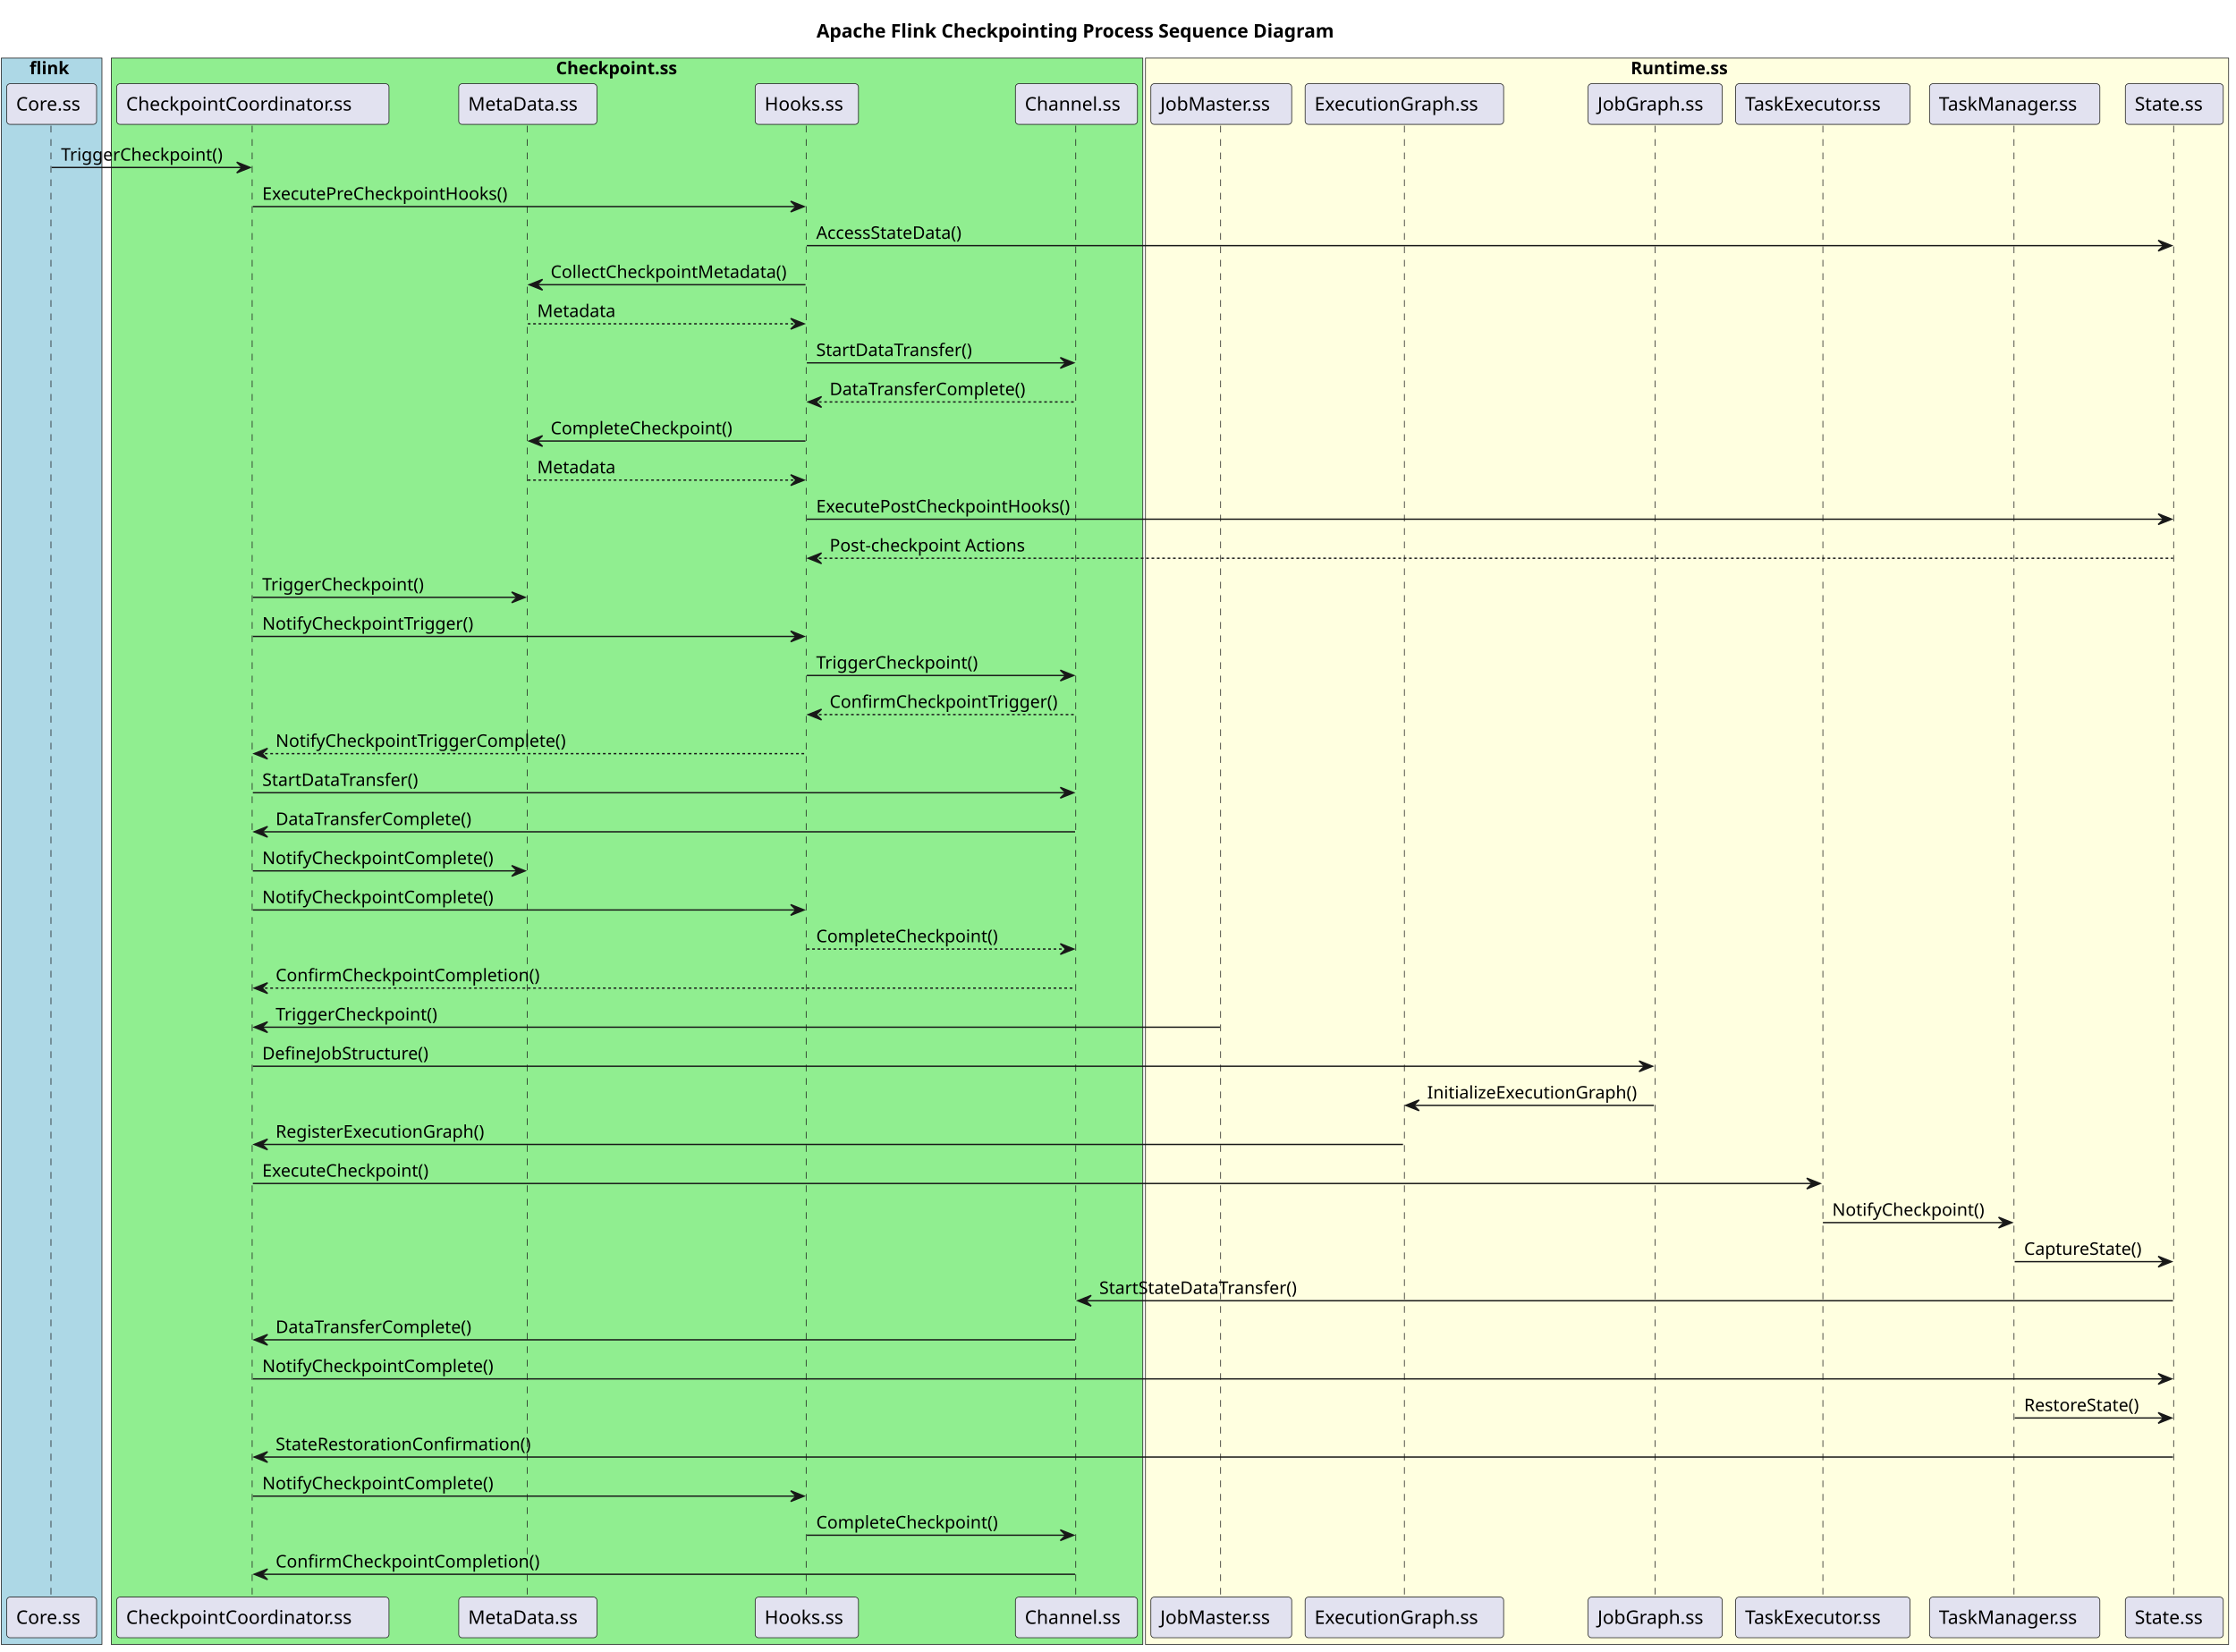
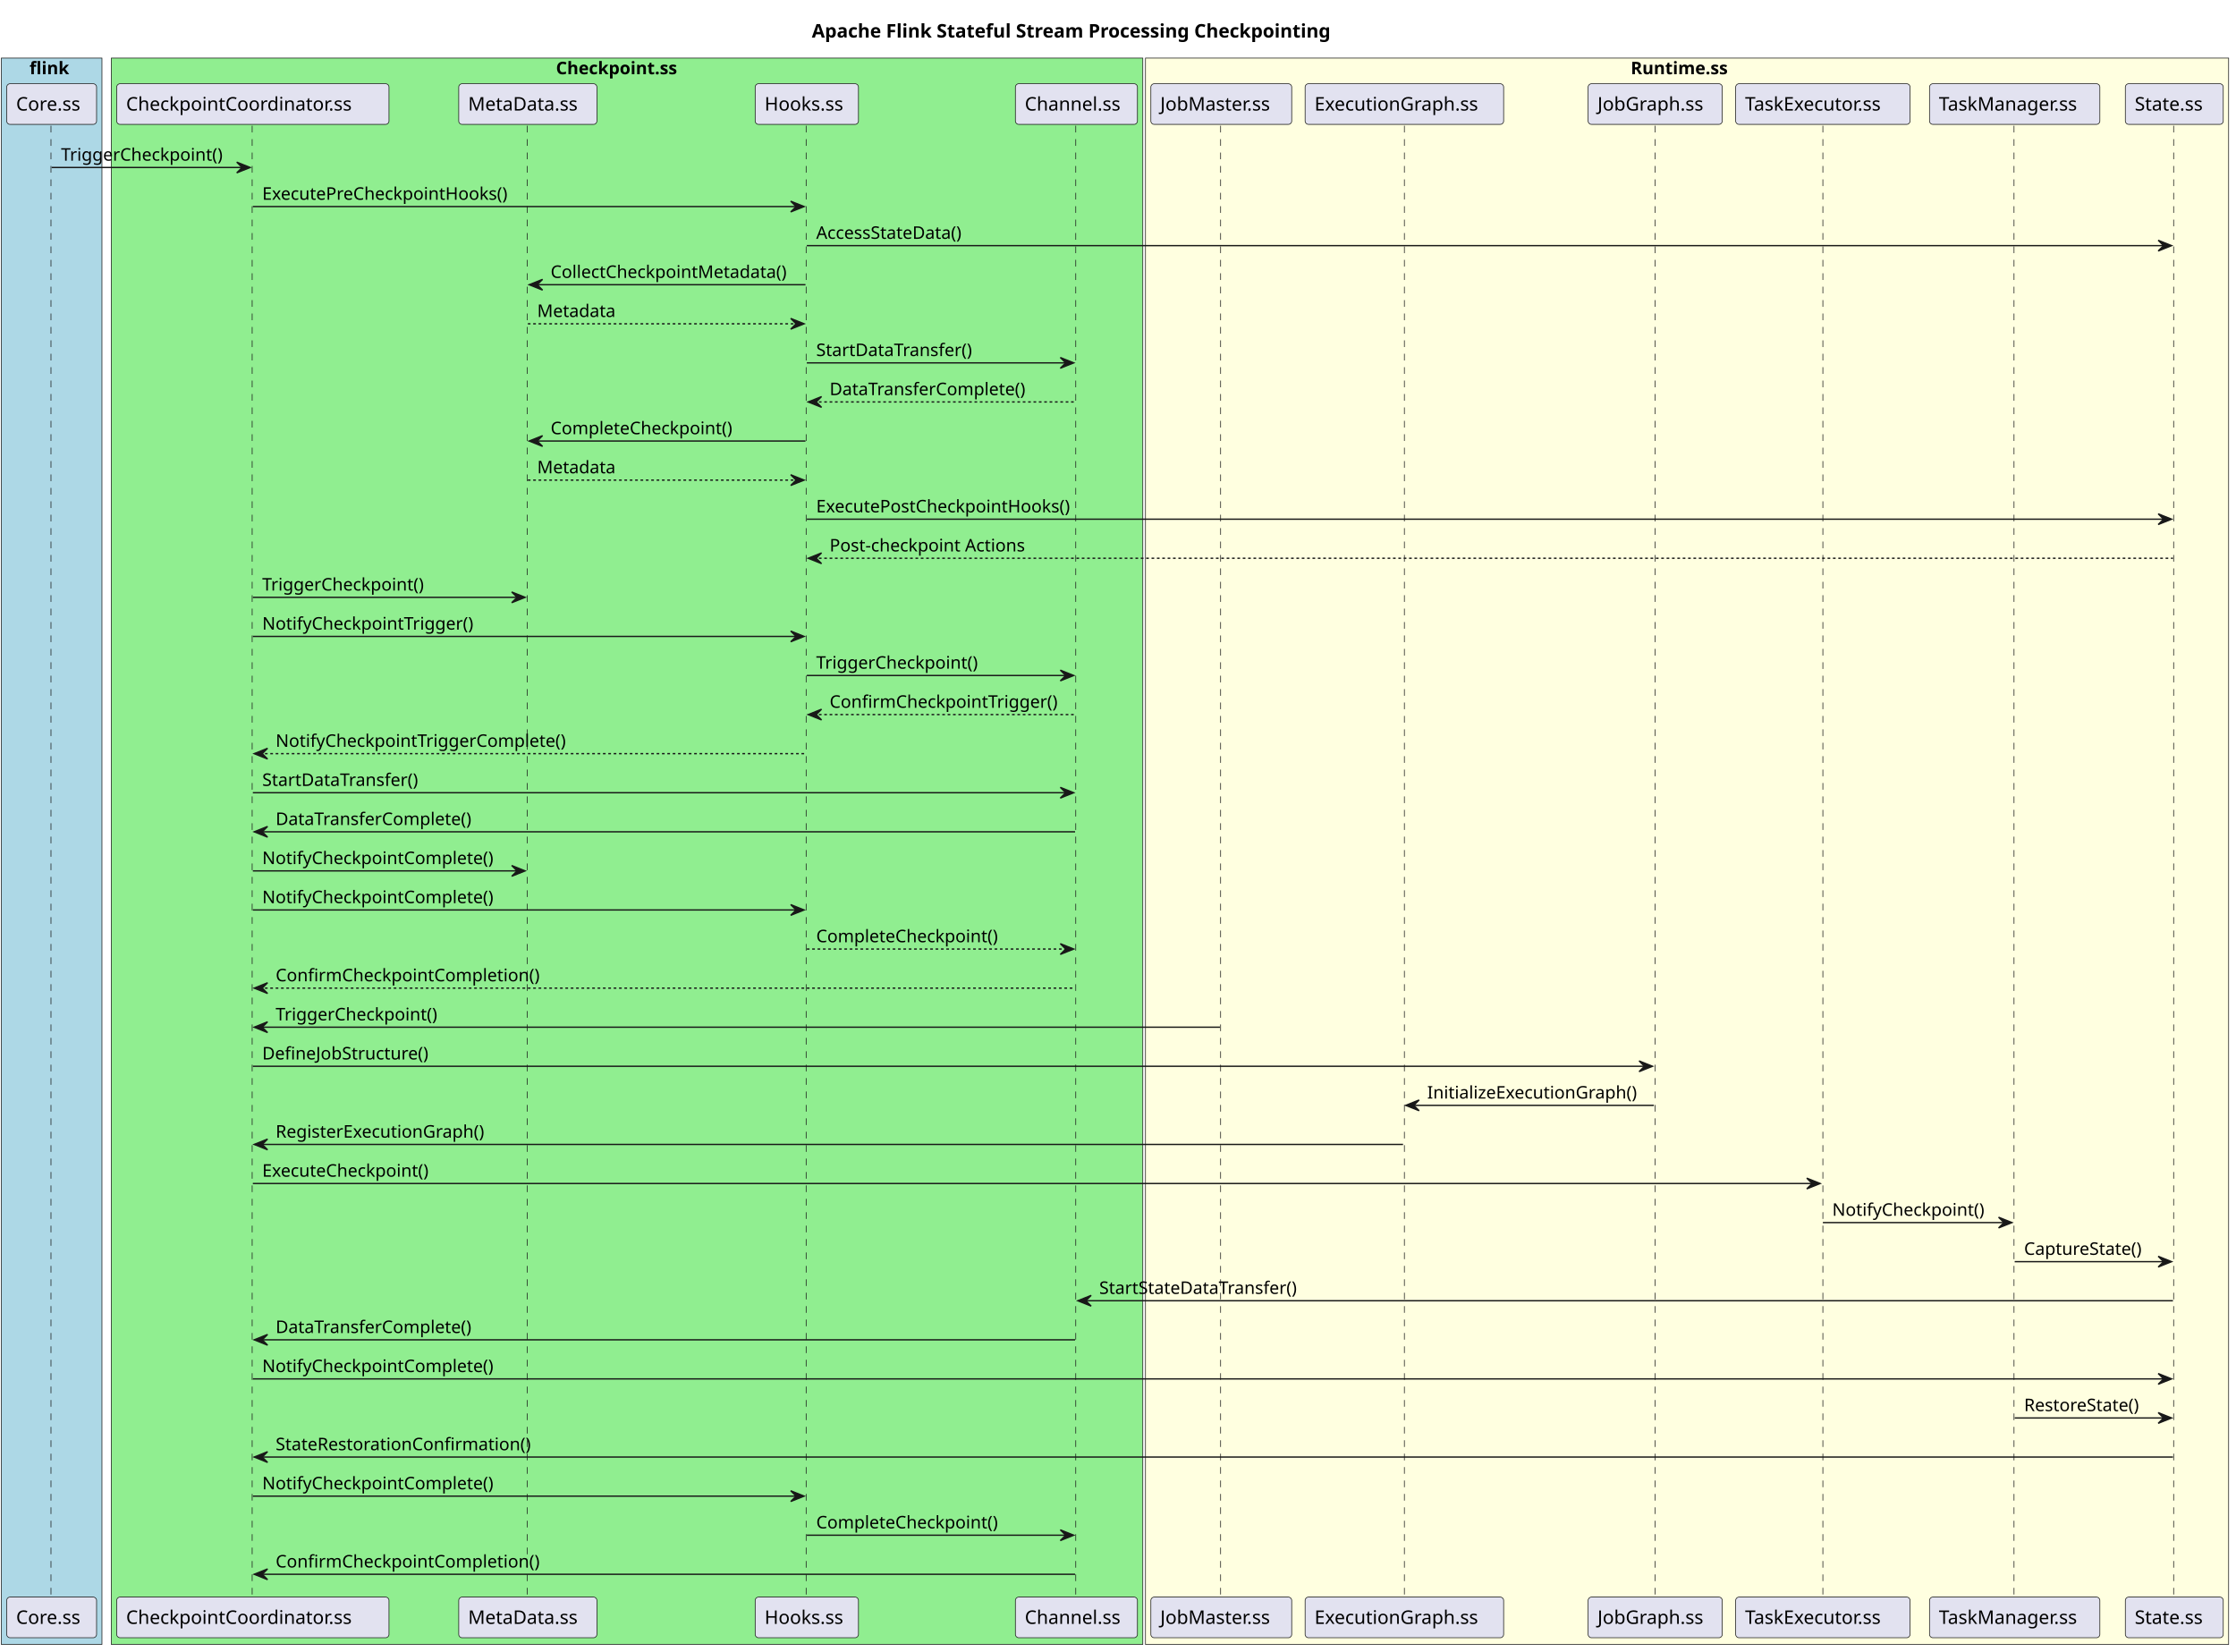
<svg xmlns="http://www.w3.org/2000/svg" contentStyleType="text/css" height="1231px" preserveAspectRatio="none" style="width:1667px;height:1231px;background:#FFFFFF;" version="1.1" viewBox="0 0 1667 1231" width="1667px" zoomAndPan="magnify">
  <defs />
  <g>
-     <text fill="#000000" font-family="sans-serif" font-size="14" font-weight="bold" lengthAdjust="spacing" textLength="444" x="608.75" y="27.995">Apache Flink Checkpointing Process Sequence Diagram</text>
+     <text fill="#000000" font-family="sans-serif" font-size="14" font-weight="bold" lengthAdjust="spacing" textLength="451" x="605.25" y="27.995">Apache Flink Stateful Stream Processing Checkpointing</text>
    <rect fill="#ADD8E6" height="1182.641" style="stroke:#181818;stroke-width:0.5;" width="75" x="1" y="43.297" />
    <text fill="#000000" font-family="sans-serif" font-size="13" font-weight="bold" lengthAdjust="spacing" textLength="33" x="22" y="55.364">flink</text>
    <rect fill="#90EE90" height="1182.641" style="stroke:#181818;stroke-width:0.5;" width="769" x="83" y="43.297" />
    <text fill="#000000" font-family="sans-serif" font-size="13" font-weight="bold" lengthAdjust="spacing" textLength="106" x="414.5" y="55.364">Checkpoint.ss</text>
    <rect fill="#FFFFE0" height="1182.641" style="stroke:#181818;stroke-width:0.5;" width="807.5" x="854" y="43.297" />
    <text fill="#000000" font-family="sans-serif" font-size="13" font-weight="bold" lengthAdjust="spacing" textLength="84" x="1215.75" y="55.364">Runtime.ss</text>
    <line style="stroke:#181818;stroke-width:0.5;stroke-dasharray:5.0,5.0;" x1="38" x2="38" y1="93.727" y2="1191.641" />
    <line style="stroke:#181818;stroke-width:0.5;stroke-dasharray:5.0,5.0;" x1="188" x2="188" y1="93.727" y2="1191.641" />
    <line style="stroke:#181818;stroke-width:0.5;stroke-dasharray:5.0,5.0;" x1="393" x2="393" y1="93.727" y2="1191.641" />
    <line style="stroke:#181818;stroke-width:0.5;stroke-dasharray:5.0,5.0;" x1="601" x2="601" y1="93.727" y2="1191.641" />
    <line style="stroke:#181818;stroke-width:0.5;stroke-dasharray:5.0,5.0;" x1="802" x2="802" y1="93.727" y2="1191.641" />
    <line style="stroke:#181818;stroke-width:0.5;stroke-dasharray:5.0,5.0;" x1="910" x2="910" y1="93.727" y2="1191.641" />
    <line style="stroke:#181818;stroke-width:0.5;stroke-dasharray:5.0,5.0;" x1="1047" x2="1047" y1="93.727" y2="1191.641" />
    <line style="stroke:#181818;stroke-width:0.5;stroke-dasharray:5.0,5.0;" x1="1234" x2="1234" y1="93.727" y2="1191.641" />
    <line style="stroke:#181818;stroke-width:0.5;stroke-dasharray:5.0,5.0;" x1="1359" x2="1359" y1="93.727" y2="1191.641" />
    <line style="stroke:#181818;stroke-width:0.5;stroke-dasharray:5.0,5.0;" x1="1501.5" x2="1501.5" y1="93.727" y2="1191.641" />
    <line style="stroke:#181818;stroke-width:0.5;stroke-dasharray:5.0,5.0;" x1="1620.5" x2="1620.5" y1="93.727" y2="1191.641" />
    <rect fill="#E2E2F0" height="30.297" rx="2.5" ry="2.5" style="stroke:#181818;stroke-width:0.5;" width="67" x="5" y="62.43" />
    <text fill="#000000" font-family="sans-serif" font-size="14" lengthAdjust="spacing" textLength="53" x="12" y="82.425">Core.ss</text>
    <rect fill="#E2E2F0" height="30.297" rx="2.5" ry="2.5" style="stroke:#181818;stroke-width:0.5;" width="67" x="5" y="1190.641" />
    <text fill="#000000" font-family="sans-serif" font-size="14" lengthAdjust="spacing" textLength="53" x="12" y="1210.636">Core.ss</text>
    <rect fill="#E2E2F0" height="30.297" rx="2.5" ry="2.5" style="stroke:#181818;stroke-width:0.5;" width="203" x="87" y="62.43" />
    <text fill="#000000" font-family="sans-serif" font-size="14" lengthAdjust="spacing" textLength="189" x="94" y="82.425">CheckpointCoordinator.ss</text>
    <rect fill="#E2E2F0" height="30.297" rx="2.5" ry="2.5" style="stroke:#181818;stroke-width:0.5;" width="203" x="87" y="1190.641" />
    <text fill="#000000" font-family="sans-serif" font-size="14" lengthAdjust="spacing" textLength="189" x="94" y="1210.636">CheckpointCoordinator.ss</text>
    <rect fill="#E2E2F0" height="30.297" rx="2.5" ry="2.5" style="stroke:#181818;stroke-width:0.5;" width="103" x="342" y="62.43" />
    <text fill="#000000" font-family="sans-serif" font-size="14" lengthAdjust="spacing" textLength="89" x="349" y="82.425">MetaData.ss</text>
    <rect fill="#E2E2F0" height="30.297" rx="2.5" ry="2.5" style="stroke:#181818;stroke-width:0.5;" width="103" x="342" y="1190.641" />
    <text fill="#000000" font-family="sans-serif" font-size="14" lengthAdjust="spacing" textLength="89" x="349" y="1210.636">MetaData.ss</text>
    <rect fill="#E2E2F0" height="30.297" rx="2.5" ry="2.5" style="stroke:#181818;stroke-width:0.5;" width="77" x="563" y="62.43" />
    <text fill="#000000" font-family="sans-serif" font-size="14" lengthAdjust="spacing" textLength="63" x="570" y="82.425">Hooks.ss</text>
    <rect fill="#E2E2F0" height="30.297" rx="2.5" ry="2.5" style="stroke:#181818;stroke-width:0.5;" width="77" x="563" y="1190.641" />
    <text fill="#000000" font-family="sans-serif" font-size="14" lengthAdjust="spacing" textLength="63" x="570" y="1210.636">Hooks.ss</text>
    <rect fill="#E2E2F0" height="30.297" rx="2.5" ry="2.5" style="stroke:#181818;stroke-width:0.5;" width="91" x="757" y="62.43" />
    <text fill="#000000" font-family="sans-serif" font-size="14" lengthAdjust="spacing" textLength="77" x="764" y="82.425">Channel.ss</text>
    <rect fill="#E2E2F0" height="30.297" rx="2.5" ry="2.5" style="stroke:#181818;stroke-width:0.5;" width="91" x="757" y="1190.641" />
    <text fill="#000000" font-family="sans-serif" font-size="14" lengthAdjust="spacing" textLength="77" x="764" y="1210.636">Channel.ss</text>
    <rect fill="#E2E2F0" height="30.297" rx="2.5" ry="2.5" style="stroke:#181818;stroke-width:0.5;" width="105" x="858" y="62.43" />
    <text fill="#000000" font-family="sans-serif" font-size="14" lengthAdjust="spacing" textLength="91" x="865" y="82.425">JobMaster.ss</text>
    <rect fill="#E2E2F0" height="30.297" rx="2.5" ry="2.5" style="stroke:#181818;stroke-width:0.5;" width="105" x="858" y="1190.641" />
    <text fill="#000000" font-family="sans-serif" font-size="14" lengthAdjust="spacing" textLength="91" x="865" y="1210.636">JobMaster.ss</text>
    <rect fill="#E2E2F0" height="30.297" rx="2.5" ry="2.5" style="stroke:#181818;stroke-width:0.5;" width="148" x="973" y="62.43" />
    <text fill="#000000" font-family="sans-serif" font-size="14" lengthAdjust="spacing" textLength="134" x="980" y="82.425">ExecutionGraph.ss</text>
    <rect fill="#E2E2F0" height="30.297" rx="2.5" ry="2.5" style="stroke:#181818;stroke-width:0.5;" width="148" x="973" y="1190.641" />
    <text fill="#000000" font-family="sans-serif" font-size="14" lengthAdjust="spacing" textLength="134" x="980" y="1210.636">ExecutionGraph.ss</text>
    <rect fill="#E2E2F0" height="30.297" rx="2.5" ry="2.5" style="stroke:#181818;stroke-width:0.5;" width="100" x="1184" y="62.43" />
    <text fill="#000000" font-family="sans-serif" font-size="14" lengthAdjust="spacing" textLength="86" x="1191" y="82.425">JobGraph.ss</text>
    <rect fill="#E2E2F0" height="30.297" rx="2.5" ry="2.5" style="stroke:#181818;stroke-width:0.5;" width="100" x="1184" y="1190.641" />
    <text fill="#000000" font-family="sans-serif" font-size="14" lengthAdjust="spacing" textLength="86" x="1191" y="1210.636">JobGraph.ss</text>
    <rect fill="#E2E2F0" height="30.297" rx="2.5" ry="2.5" style="stroke:#181818;stroke-width:0.5;" width="130" x="1294" y="62.43" />
    <text fill="#000000" font-family="sans-serif" font-size="14" lengthAdjust="spacing" textLength="116" x="1301" y="82.425">TaskExecutor.ss</text>
    <rect fill="#E2E2F0" height="30.297" rx="2.5" ry="2.5" style="stroke:#181818;stroke-width:0.5;" width="130" x="1294" y="1190.641" />
    <text fill="#000000" font-family="sans-serif" font-size="14" lengthAdjust="spacing" textLength="116" x="1301" y="1210.636">TaskExecutor.ss</text>
    <rect fill="#E2E2F0" height="30.297" rx="2.5" ry="2.5" style="stroke:#181818;stroke-width:0.5;" width="127" x="1438.5" y="62.43" />
    <text fill="#000000" font-family="sans-serif" font-size="14" lengthAdjust="spacing" textLength="113" x="1445.5" y="82.425">TaskManager.ss</text>
    <rect fill="#E2E2F0" height="30.297" rx="2.5" ry="2.5" style="stroke:#181818;stroke-width:0.5;" width="127" x="1438.5" y="1190.641" />
    <text fill="#000000" font-family="sans-serif" font-size="14" lengthAdjust="spacing" textLength="113" x="1445.5" y="1210.636">TaskManager.ss</text>
    <rect fill="#E2E2F0" height="30.297" rx="2.5" ry="2.5" style="stroke:#181818;stroke-width:0.5;" width="73" x="1584.5" y="62.43" />
    <text fill="#000000" font-family="sans-serif" font-size="14" lengthAdjust="spacing" textLength="59" x="1591.5" y="82.425">State.ss</text>
    <rect fill="#E2E2F0" height="30.297" rx="2.5" ry="2.5" style="stroke:#181818;stroke-width:0.5;" width="73" x="1584.5" y="1190.641" />
    <text fill="#000000" font-family="sans-serif" font-size="14" lengthAdjust="spacing" textLength="59" x="1591.5" y="1210.636">State.ss</text>
    <polygon fill="#181818" points="176.5,120.859,186.5,124.859,176.5,128.859,180.5,124.859" style="stroke:#181818;stroke-width:1.0;" />
    <line style="stroke:#181818;stroke-width:1.0;" x1="38.5" x2="182.5" y1="124.859" y2="124.859" />
    <text fill="#000000" font-family="sans-serif" font-size="13" lengthAdjust="spacing" textLength="126" x="45.5" y="119.793">TriggerCheckpoint()</text>
    <polygon fill="#181818" points="589.5,149.992,599.5,153.992,589.5,157.992,593.5,153.992" style="stroke:#181818;stroke-width:1.0;" />
    <line style="stroke:#181818;stroke-width:1.0;" x1="188.5" x2="595.5" y1="153.992" y2="153.992" />
    <text fill="#000000" font-family="sans-serif" font-size="13" lengthAdjust="spacing" textLength="193" x="195.5" y="148.926">ExecutePreCheckpointHooks()</text>
    <polygon fill="#181818" points="1609,179.125,1619,183.125,1609,187.125,1613,183.125" style="stroke:#181818;stroke-width:1.0;" />
    <line style="stroke:#181818;stroke-width:1.0;" x1="601.5" x2="1615" y1="183.125" y2="183.125" />
    <text fill="#000000" font-family="sans-serif" font-size="13" lengthAdjust="spacing" textLength="120" x="608.5" y="178.059">AccessStateData()</text>
    <polygon fill="#181818" points="404.5,208.258,394.5,212.258,404.5,216.258,400.5,212.258" style="stroke:#181818;stroke-width:1.0;" />
    <line style="stroke:#181818;stroke-width:1.0;" x1="398.5" x2="600.5" y1="212.258" y2="212.258" />
    <text fill="#000000" font-family="sans-serif" font-size="13" lengthAdjust="spacing" textLength="184" x="410.5" y="207.192">CollectCheckpointMetadata()</text>
    <polygon fill="#181818" points="589.5,237.391,599.5,241.391,589.5,245.391,593.5,241.391" style="stroke:#181818;stroke-width:1.0;" />
    <line style="stroke:#181818;stroke-width:1.0;stroke-dasharray:2.0,2.0;" x1="393.5" x2="595.5" y1="241.391" y2="241.391" />
    <text fill="#000000" font-family="sans-serif" font-size="13" lengthAdjust="spacing" textLength="60" x="400.5" y="236.325">Metadata</text>
    <polygon fill="#181818" points="790.5,266.523,800.5,270.523,790.5,274.523,794.5,270.523" style="stroke:#181818;stroke-width:1.0;" />
    <line style="stroke:#181818;stroke-width:1.0;" x1="601.5" x2="796.5" y1="270.523" y2="270.523" />
    <text fill="#000000" font-family="sans-serif" font-size="13" lengthAdjust="spacing" textLength="126" x="608.5" y="265.457">StartDataTransfer()</text>
    <polygon fill="#181818" points="612.5,295.656,602.5,299.656,612.5,303.656,608.5,299.656" style="stroke:#181818;stroke-width:1.0;" />
    <line style="stroke:#181818;stroke-width:1.0;stroke-dasharray:2.0,2.0;" x1="606.5" x2="801.5" y1="299.656" y2="299.656" />
    <text fill="#000000" font-family="sans-serif" font-size="13" lengthAdjust="spacing" textLength="157" x="618.5" y="294.59">DataTransferComplete()</text>
    <polygon fill="#181818" points="404.5,324.789,394.5,328.789,404.5,332.789,400.5,328.789" style="stroke:#181818;stroke-width:1.0;" />
    <line style="stroke:#181818;stroke-width:1.0;" x1="398.5" x2="600.5" y1="328.789" y2="328.789" />
    <text fill="#000000" font-family="sans-serif" font-size="13" lengthAdjust="spacing" textLength="143" x="410.5" y="323.723">CompleteCheckpoint()</text>
    <polygon fill="#181818" points="589.5,353.922,599.5,357.922,589.5,361.922,593.5,357.922" style="stroke:#181818;stroke-width:1.0;" />
    <line style="stroke:#181818;stroke-width:1.0;stroke-dasharray:2.0,2.0;" x1="393.5" x2="595.5" y1="357.922" y2="357.922" />
    <text fill="#000000" font-family="sans-serif" font-size="13" lengthAdjust="spacing" textLength="60" x="400.5" y="352.856">Metadata</text>
    <polygon fill="#181818" points="1609,383.055,1619,387.055,1609,391.055,1613,387.055" style="stroke:#181818;stroke-width:1.0;" />
    <line style="stroke:#181818;stroke-width:1.0;" x1="601.5" x2="1615" y1="387.055" y2="387.055" />
    <text fill="#000000" font-family="sans-serif" font-size="13" lengthAdjust="spacing" textLength="200" x="608.5" y="381.989">ExecutePostCheckpointHooks()</text>
    <polygon fill="#181818" points="612.5,412.188,602.5,416.188,612.5,420.188,608.5,416.188" style="stroke:#181818;stroke-width:1.0;" />
    <line style="stroke:#181818;stroke-width:1.0;stroke-dasharray:2.0,2.0;" x1="606.5" x2="1620" y1="416.188" y2="416.188" />
    <text fill="#000000" font-family="sans-serif" font-size="13" lengthAdjust="spacing" textLength="153" x="618.5" y="411.122">Post-checkpoint Actions</text>
    <polygon fill="#181818" points="381.5,441.32,391.5,445.32,381.5,449.32,385.5,445.32" style="stroke:#181818;stroke-width:1.0;" />
    <line style="stroke:#181818;stroke-width:1.0;" x1="188.5" x2="387.5" y1="445.32" y2="445.32" />
    <text fill="#000000" font-family="sans-serif" font-size="13" lengthAdjust="spacing" textLength="126" x="195.5" y="440.254">TriggerCheckpoint()</text>
    <polygon fill="#181818" points="589.5,470.453,599.5,474.453,589.5,478.453,593.5,474.453" style="stroke:#181818;stroke-width:1.0;" />
    <line style="stroke:#181818;stroke-width:1.0;" x1="188.5" x2="595.5" y1="474.453" y2="474.453" />
    <text fill="#000000" font-family="sans-serif" font-size="13" lengthAdjust="spacing" textLength="164" x="195.5" y="469.387">NotifyCheckpointTrigger()</text>
    <polygon fill="#181818" points="790.5,499.586,800.5,503.586,790.5,507.586,794.5,503.586" style="stroke:#181818;stroke-width:1.0;" />
    <line style="stroke:#181818;stroke-width:1.0;" x1="601.5" x2="796.5" y1="503.586" y2="503.586" />
    <text fill="#000000" font-family="sans-serif" font-size="13" lengthAdjust="spacing" textLength="126" x="608.5" y="498.52">TriggerCheckpoint()</text>
    <polygon fill="#181818" points="612.5,528.719,602.5,532.719,612.5,536.719,608.5,532.719" style="stroke:#181818;stroke-width:1.0;" />
    <line style="stroke:#181818;stroke-width:1.0;stroke-dasharray:2.0,2.0;" x1="606.5" x2="801.5" y1="532.719" y2="532.719" />
    <text fill="#000000" font-family="sans-serif" font-size="13" lengthAdjust="spacing" textLength="177" x="618.5" y="527.653">ConfirmCheckpointTrigger()</text>
    <polygon fill="#181818" points="199.5,557.852,189.5,561.852,199.5,565.852,195.5,561.852" style="stroke:#181818;stroke-width:1.0;" />
    <line style="stroke:#181818;stroke-width:1.0;stroke-dasharray:2.0,2.0;" x1="193.5" x2="600.5" y1="561.852" y2="561.852" />
    <text fill="#000000" font-family="sans-serif" font-size="13" lengthAdjust="spacing" textLength="226" x="205.5" y="556.786">NotifyCheckpointTriggerComplete()</text>
    <polygon fill="#181818" points="790.5,586.984,800.5,590.984,790.5,594.984,794.5,590.984" style="stroke:#181818;stroke-width:1.0;" />
    <line style="stroke:#181818;stroke-width:1.0;" x1="188.5" x2="796.5" y1="590.984" y2="590.984" />
    <text fill="#000000" font-family="sans-serif" font-size="13" lengthAdjust="spacing" textLength="126" x="195.5" y="585.918">StartDataTransfer()</text>
    <polygon fill="#181818" points="199.5,616.117,189.5,620.117,199.5,624.117,195.5,620.117" style="stroke:#181818;stroke-width:1.0;" />
    <line style="stroke:#181818;stroke-width:1.0;" x1="193.5" x2="801.5" y1="620.117" y2="620.117" />
    <text fill="#000000" font-family="sans-serif" font-size="13" lengthAdjust="spacing" textLength="157" x="205.5" y="615.051">DataTransferComplete()</text>
    <polygon fill="#181818" points="381.5,645.25,391.5,649.25,381.5,653.25,385.5,649.25" style="stroke:#181818;stroke-width:1.0;" />
    <line style="stroke:#181818;stroke-width:1.0;" x1="188.5" x2="387.5" y1="649.25" y2="649.25" />
    <text fill="#000000" font-family="sans-serif" font-size="13" lengthAdjust="spacing" textLength="181" x="195.5" y="644.184">NotifyCheckpointComplete()</text>
    <polygon fill="#181818" points="589.5,674.383,599.5,678.383,589.5,682.383,593.5,678.383" style="stroke:#181818;stroke-width:1.0;" />
    <line style="stroke:#181818;stroke-width:1.0;" x1="188.5" x2="595.5" y1="678.383" y2="678.383" />
    <text fill="#000000" font-family="sans-serif" font-size="13" lengthAdjust="spacing" textLength="181" x="195.5" y="673.317">NotifyCheckpointComplete()</text>
    <polygon fill="#181818" points="790.5,703.516,800.5,707.516,790.5,711.516,794.5,707.516" style="stroke:#181818;stroke-width:1.0;" />
    <line style="stroke:#181818;stroke-width:1.0;stroke-dasharray:2.0,2.0;" x1="601.5" x2="796.5" y1="707.516" y2="707.516" />
    <text fill="#000000" font-family="sans-serif" font-size="13" lengthAdjust="spacing" textLength="143" x="608.5" y="702.45">CompleteCheckpoint()</text>
    <polygon fill="#181818" points="199.5,732.648,189.5,736.648,199.5,740.648,195.5,736.648" style="stroke:#181818;stroke-width:1.0;" />
    <line style="stroke:#181818;stroke-width:1.0;stroke-dasharray:2.0,2.0;" x1="193.5" x2="801.5" y1="736.648" y2="736.648" />
    <text fill="#000000" font-family="sans-serif" font-size="13" lengthAdjust="spacing" textLength="205" x="205.5" y="731.582">ConfirmCheckpointCompletion()</text>
    <polygon fill="#181818" points="199.5,761.781,189.5,765.781,199.5,769.781,195.5,765.781" style="stroke:#181818;stroke-width:1.0;" />
    <line style="stroke:#181818;stroke-width:1.0;" x1="193.5" x2="909.5" y1="765.781" y2="765.781" />
    <text fill="#000000" font-family="sans-serif" font-size="13" lengthAdjust="spacing" textLength="126" x="205.5" y="760.715">TriggerCheckpoint()</text>
    <polygon fill="#181818" points="1222,790.914,1232,794.914,1222,798.914,1226,794.914" style="stroke:#181818;stroke-width:1.0;" />
    <line style="stroke:#181818;stroke-width:1.0;" x1="188.5" x2="1228" y1="794.914" y2="794.914" />
    <text fill="#000000" font-family="sans-serif" font-size="13" lengthAdjust="spacing" textLength="131" x="195.5" y="789.848">DefineJobStructure()</text>
    <polygon fill="#181818" points="1058,820.047,1048,824.047,1058,828.047,1054,824.047" style="stroke:#181818;stroke-width:1.0;" />
    <line style="stroke:#181818;stroke-width:1.0;" x1="1052" x2="1233" y1="824.047" y2="824.047" />
    <text fill="#000000" font-family="sans-serif" font-size="13" lengthAdjust="spacing" textLength="163" x="1064" y="818.981">InitializeExecutionGraph()</text>
    <polygon fill="#181818" points="199.5,849.18,189.5,853.18,199.5,857.18,195.5,853.18" style="stroke:#181818;stroke-width:1.0;" />
    <line style="stroke:#181818;stroke-width:1.0;" x1="193.5" x2="1046" y1="853.18" y2="853.18" />
    <text fill="#000000" font-family="sans-serif" font-size="13" lengthAdjust="spacing" textLength="165" x="205.5" y="848.114">RegisterExecutionGraph()</text>
    <polygon fill="#181818" points="1347,878.312,1357,882.312,1347,886.312,1351,882.312" style="stroke:#181818;stroke-width:1.0;" />
    <line style="stroke:#181818;stroke-width:1.0;" x1="188.5" x2="1353" y1="882.312" y2="882.312" />
    <text fill="#000000" font-family="sans-serif" font-size="13" lengthAdjust="spacing" textLength="133" x="195.5" y="877.247">ExecuteCheckpoint()</text>
    <polygon fill="#181818" points="1490,907.445,1500,911.445,1490,915.445,1494,911.445" style="stroke:#181818;stroke-width:1.0;" />
    <line style="stroke:#181818;stroke-width:1.0;" x1="1359" x2="1496" y1="911.445" y2="911.445" />
    <text fill="#000000" font-family="sans-serif" font-size="13" lengthAdjust="spacing" textLength="119" x="1366" y="906.379">NotifyCheckpoint()</text>
    <polygon fill="#181818" points="1609,936.578,1619,940.578,1609,944.578,1613,940.578" style="stroke:#181818;stroke-width:1.0;" />
    <line style="stroke:#181818;stroke-width:1.0;" x1="1502" x2="1615" y1="940.578" y2="940.578" />
    <text fill="#000000" font-family="sans-serif" font-size="13" lengthAdjust="spacing" textLength="95" x="1509" y="935.512">CaptureState()</text>
    <polygon fill="#181818" points="813.5,965.711,803.5,969.711,813.5,973.711,809.5,969.711" style="stroke:#181818;stroke-width:1.0;" />
    <line style="stroke:#181818;stroke-width:1.0;" x1="807.5" x2="1620" y1="969.711" y2="969.711" />
    <text fill="#000000" font-family="sans-serif" font-size="13" lengthAdjust="spacing" textLength="160" x="819.5" y="964.645">StartStateDataTransfer()</text>
    <polygon fill="#181818" points="199.5,994.844,189.5,998.844,199.5,1002.844,195.5,998.844" style="stroke:#181818;stroke-width:1.0;" />
    <line style="stroke:#181818;stroke-width:1.0;" x1="193.5" x2="801.5" y1="998.844" y2="998.844" />
    <text fill="#000000" font-family="sans-serif" font-size="13" lengthAdjust="spacing" textLength="157" x="205.5" y="993.778">DataTransferComplete()</text>
    <polygon fill="#181818" points="1609,1023.977,1619,1027.977,1609,1031.977,1613,1027.977" style="stroke:#181818;stroke-width:1.0;" />
    <line style="stroke:#181818;stroke-width:1.0;" x1="188.5" x2="1615" y1="1027.977" y2="1027.977" />
    <text fill="#000000" font-family="sans-serif" font-size="13" lengthAdjust="spacing" textLength="181" x="195.5" y="1022.911">NotifyCheckpointComplete()</text>
    <polygon fill="#181818" points="1609,1053.109,1619,1057.109,1609,1061.109,1613,1057.109" style="stroke:#181818;stroke-width:1.0;" />
    <line style="stroke:#181818;stroke-width:1.0;" x1="1502" x2="1615" y1="1057.109" y2="1057.109" />
    <text fill="#000000" font-family="sans-serif" font-size="13" lengthAdjust="spacing" textLength="94" x="1509" y="1052.043">RestoreState()</text>
    <polygon fill="#181818" points="199.5,1082.242,189.5,1086.242,199.5,1090.242,195.5,1086.242" style="stroke:#181818;stroke-width:1.0;" />
    <line style="stroke:#181818;stroke-width:1.0;" x1="193.5" x2="1620" y1="1086.242" y2="1086.242" />
    <text fill="#000000" font-family="sans-serif" font-size="13" lengthAdjust="spacing" textLength="201" x="205.5" y="1081.176">StateRestorationConfirmation()</text>
    <polygon fill="#181818" points="589.5,1111.375,599.5,1115.375,589.5,1119.375,593.5,1115.375" style="stroke:#181818;stroke-width:1.0;" />
    <line style="stroke:#181818;stroke-width:1.0;" x1="188.5" x2="595.5" y1="1115.375" y2="1115.375" />
    <text fill="#000000" font-family="sans-serif" font-size="13" lengthAdjust="spacing" textLength="181" x="195.5" y="1110.309">NotifyCheckpointComplete()</text>
    <polygon fill="#181818" points="790.5,1140.508,800.5,1144.508,790.5,1148.508,794.5,1144.508" style="stroke:#181818;stroke-width:1.0;" />
    <line style="stroke:#181818;stroke-width:1.0;" x1="601.5" x2="796.5" y1="1144.508" y2="1144.508" />
    <text fill="#000000" font-family="sans-serif" font-size="13" lengthAdjust="spacing" textLength="143" x="608.5" y="1139.442">CompleteCheckpoint()</text>
    <polygon fill="#181818" points="199.5,1169.641,189.5,1173.641,199.5,1177.641,195.5,1173.641" style="stroke:#181818;stroke-width:1.0;" />
    <line style="stroke:#181818;stroke-width:1.0;" x1="193.5" x2="801.5" y1="1173.641" y2="1173.641" />
    <text fill="#000000" font-family="sans-serif" font-size="13" lengthAdjust="spacing" textLength="205" x="205.5" y="1168.575">ConfirmCheckpointCompletion()</text>
  </g>
</svg>
